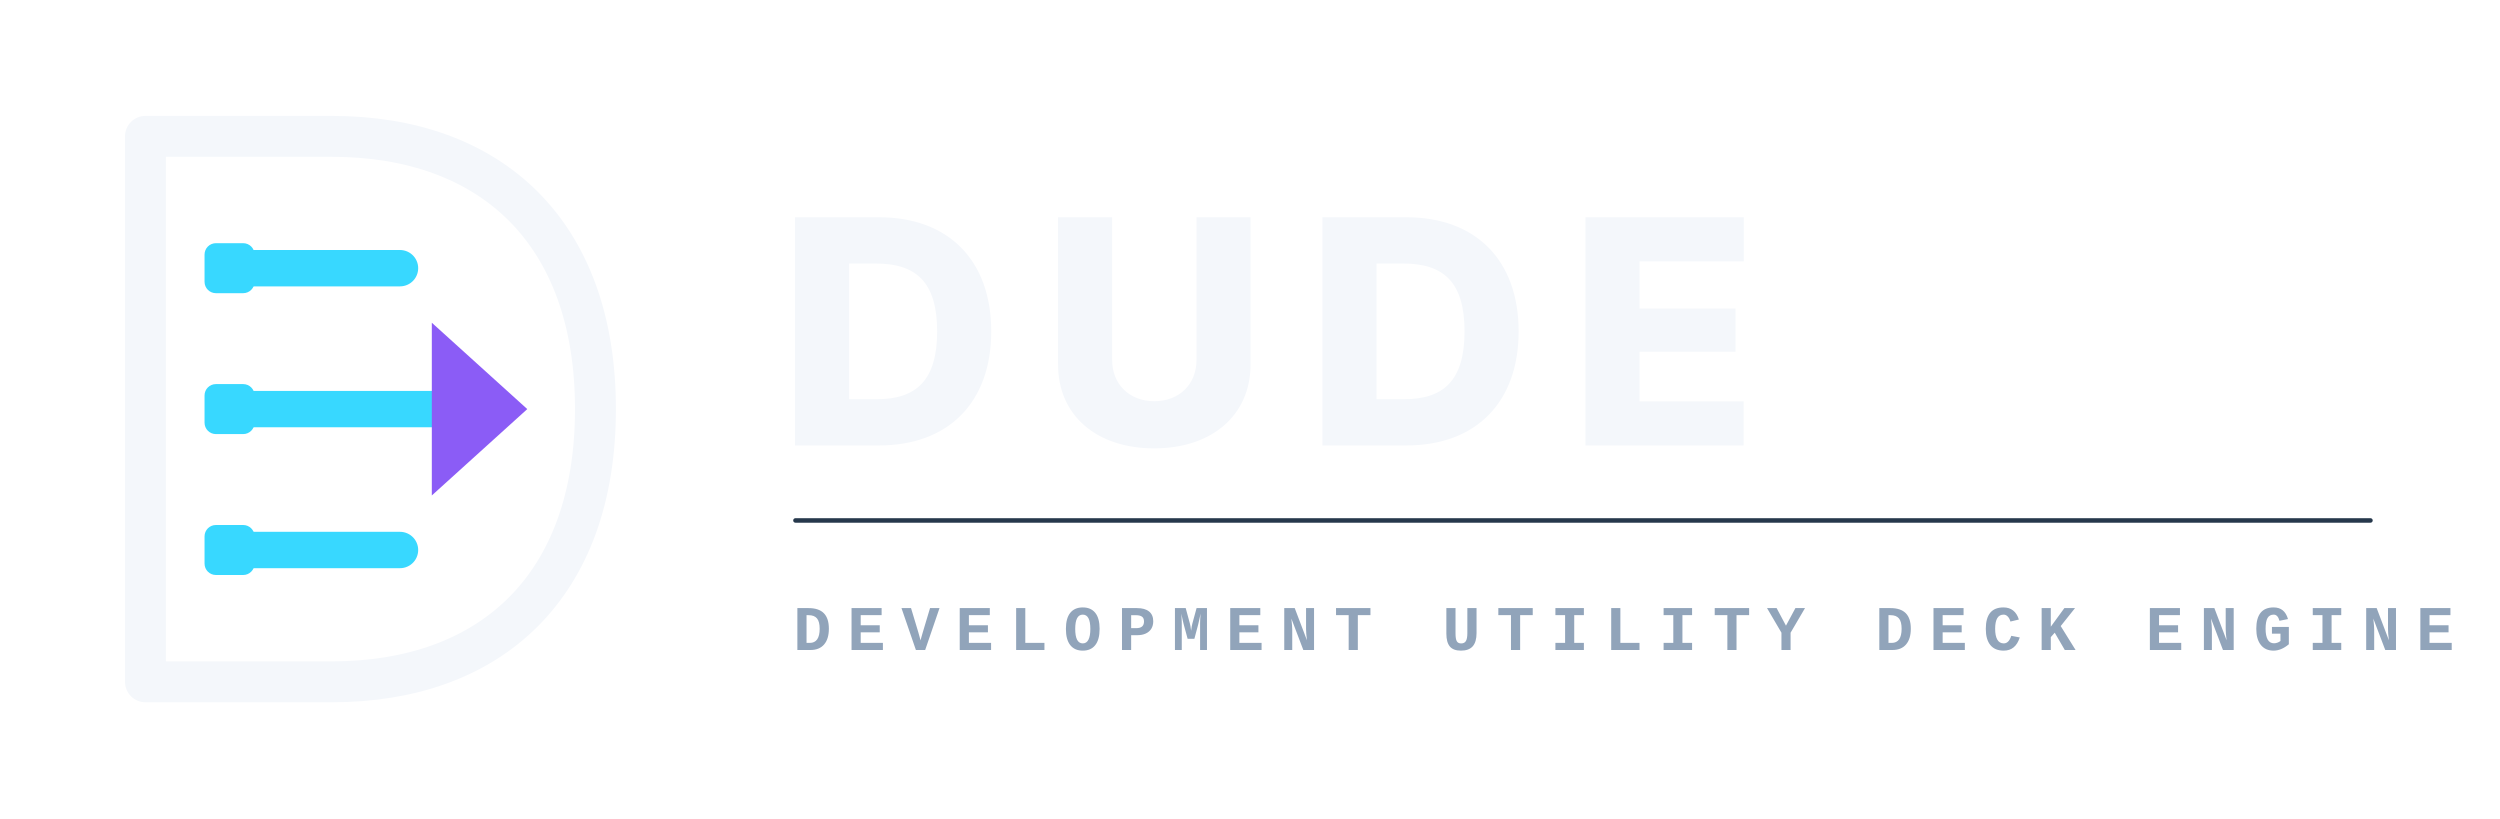
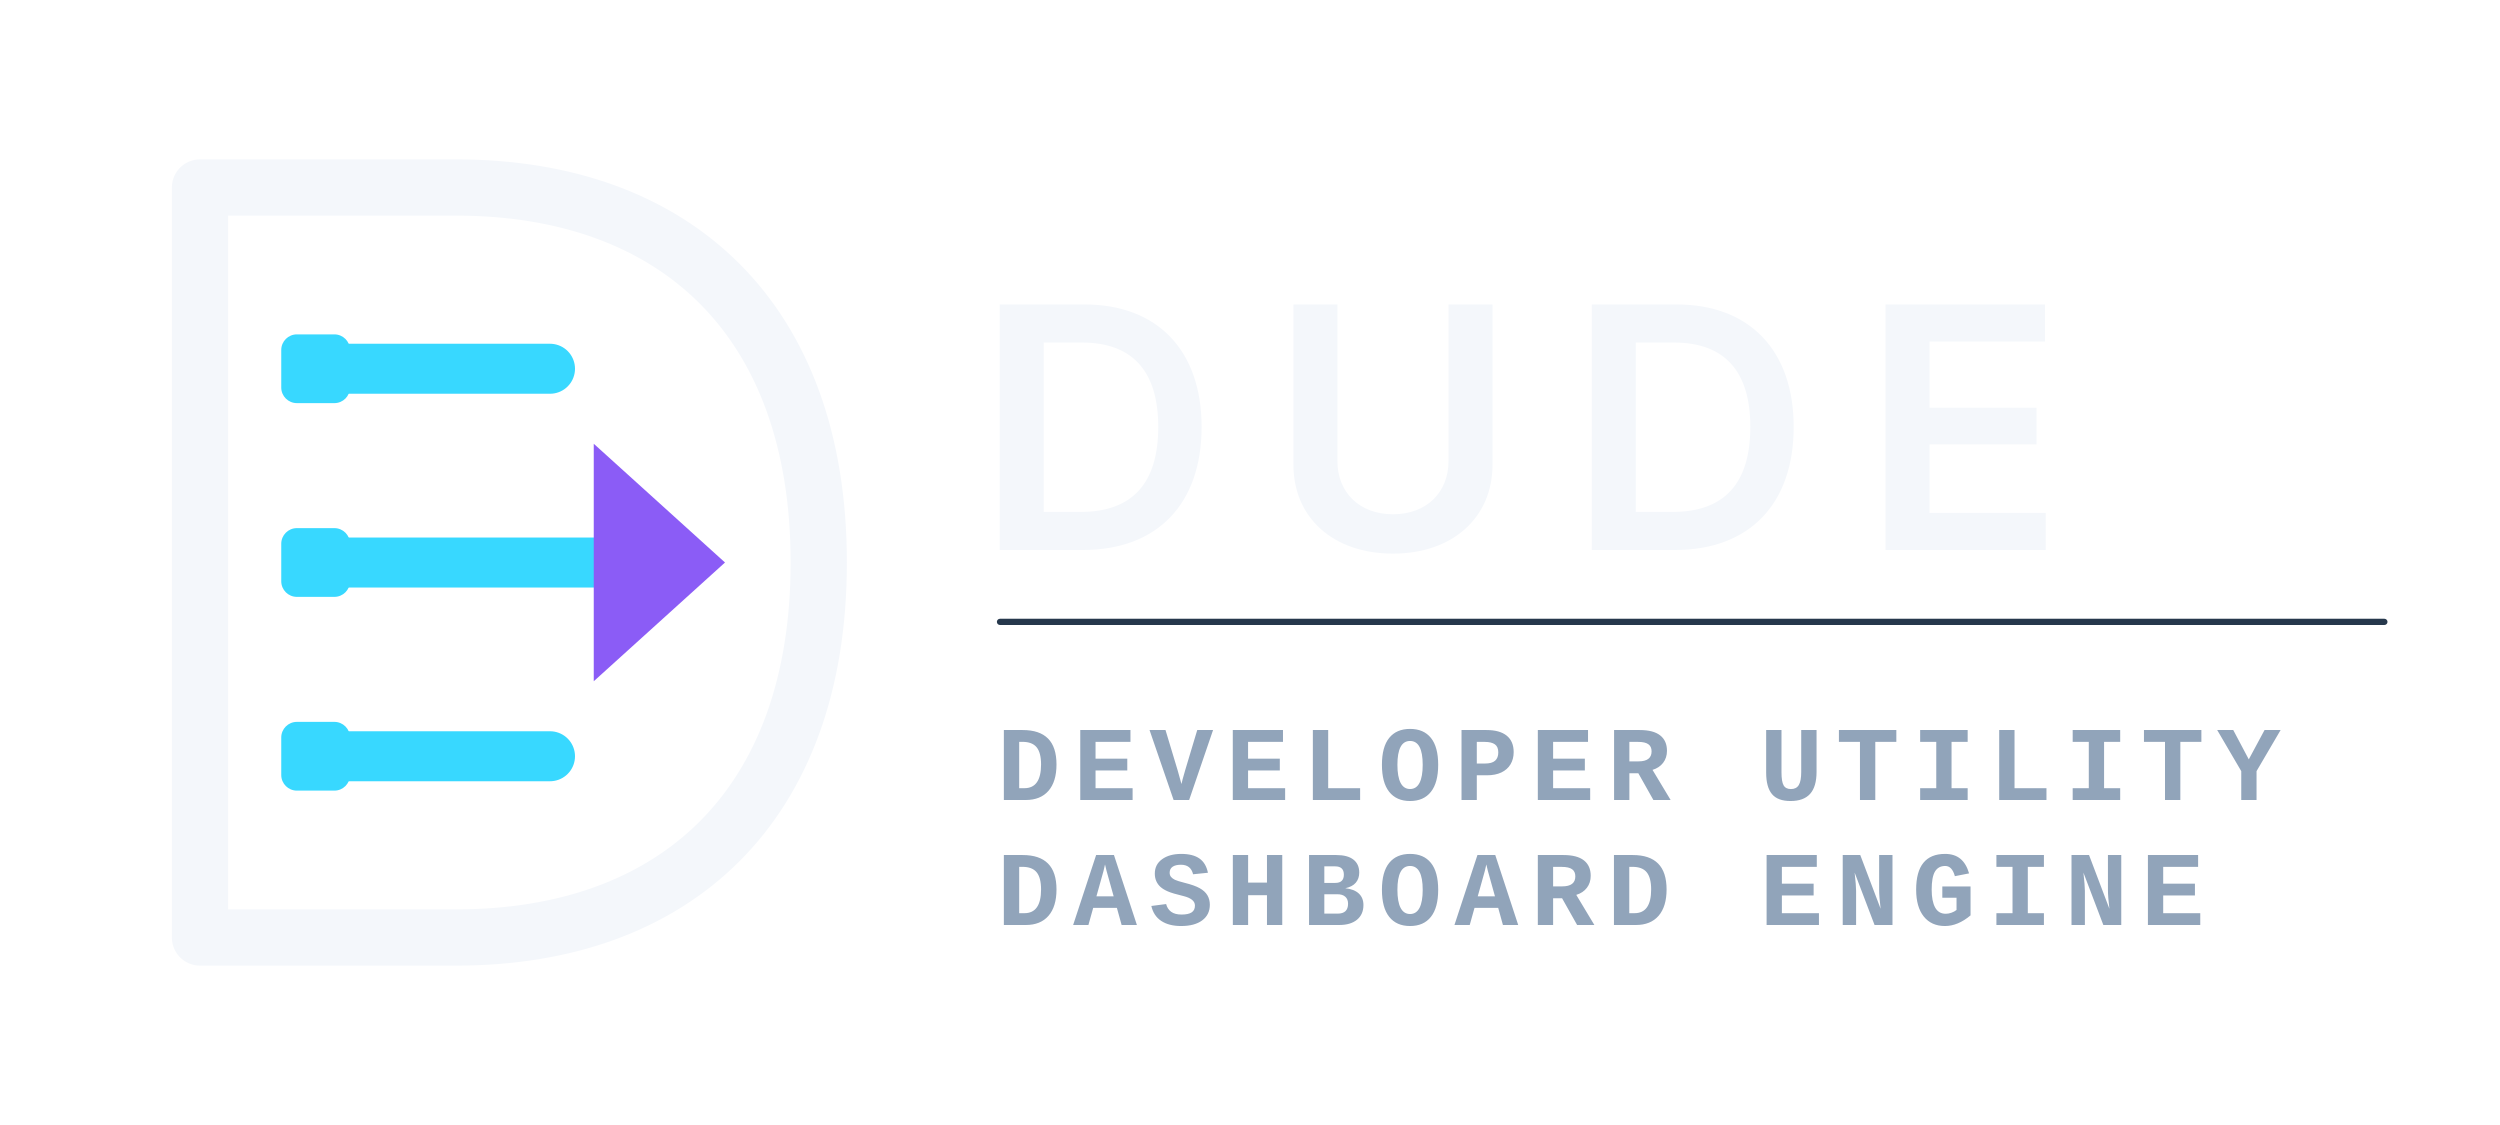
- <svg xmlns="http://www.w3.org/2000/svg" width="1100" height="360" viewBox="0 0 1100 360" role="img" aria-labelledby="title">
+ <svg xmlns="http://www.w3.org/2000/svg" width="800" height="360" viewBox="0 0 800 360" role="img" aria-labelledby="title">
  <defs>
    <style>
      .wordmark {
        font-family: Inter, Geist, "SF Pro Display", "Segoe UI", Arial, sans-serif;
-         font-size: 138px;
-         font-weight: 800;
+         font-size: 108px;
+         font-weight: 600;
        letter-spacing: 16px;
      }
      .tagline {
        font-family: "JetBrains Mono", "SFMono-Regular", Consolas, "Liberation Mono", monospace;
-         font-size: 28px;
+         font-size: 34px;
        font-weight: 600;
-         letter-spacing: 7px;
+         letter-spacing: 4px;
      }
    </style>
  </defs>
  <g transform="translate(44 52)">
    <path d="M20 8H102C172 8 218 50 218 128S172 248 102 248H20Z" fill="none" stroke="#F4F7FB" stroke-width="18" stroke-linejoin="round" />
    <path d="M58 66H132" stroke="#38D8FF" stroke-width="16" stroke-linecap="round" />
    <path d="M58 128H158" stroke="#38D8FF" stroke-width="16" stroke-linecap="round" />
    <path d="M58 190H132" stroke="#38D8FF" stroke-width="16" stroke-linecap="round" />
    <path d="M146 90L188 128L146 166Z" fill="#8B5CF6" />
    <rect x="46" y="55" width="22" height="22" rx="5" fill="#38D8FF" />
    <rect x="46" y="117" width="22" height="22" rx="5" fill="#38D8FF" />
    <rect x="46" y="179" width="22" height="22" rx="5" fill="#38D8FF" />
  </g>
-   <text x="342" y="196" fill="#F4F7FB" class="wordmark">DUDE</text>
-   <rect x="349" y="228" width="695" height="2" rx="1" fill="#26384C" />
-   <text x="349" y="286" fill="#91A4BA" class="tagline">DEVELOPMENT UTILITY DECK ENGINE</text>
+   <g transform="translate(-30 10)">
+     <text x="342" y="166" fill="#F4F7FB" class="wordmark">DUDE</text>
+     <rect x="349" y="188" width="445" height="2" rx="1" fill="#26384C" />
+     <text x="349" y="246" fill="#91A4BA" class="tagline">DEVELOPER UTILITY</text>
+     <text x="349" y="286" fill="#91A4BA" class="tagline">DASHBOARD ENGINE</text>
+   </g>
</svg>
